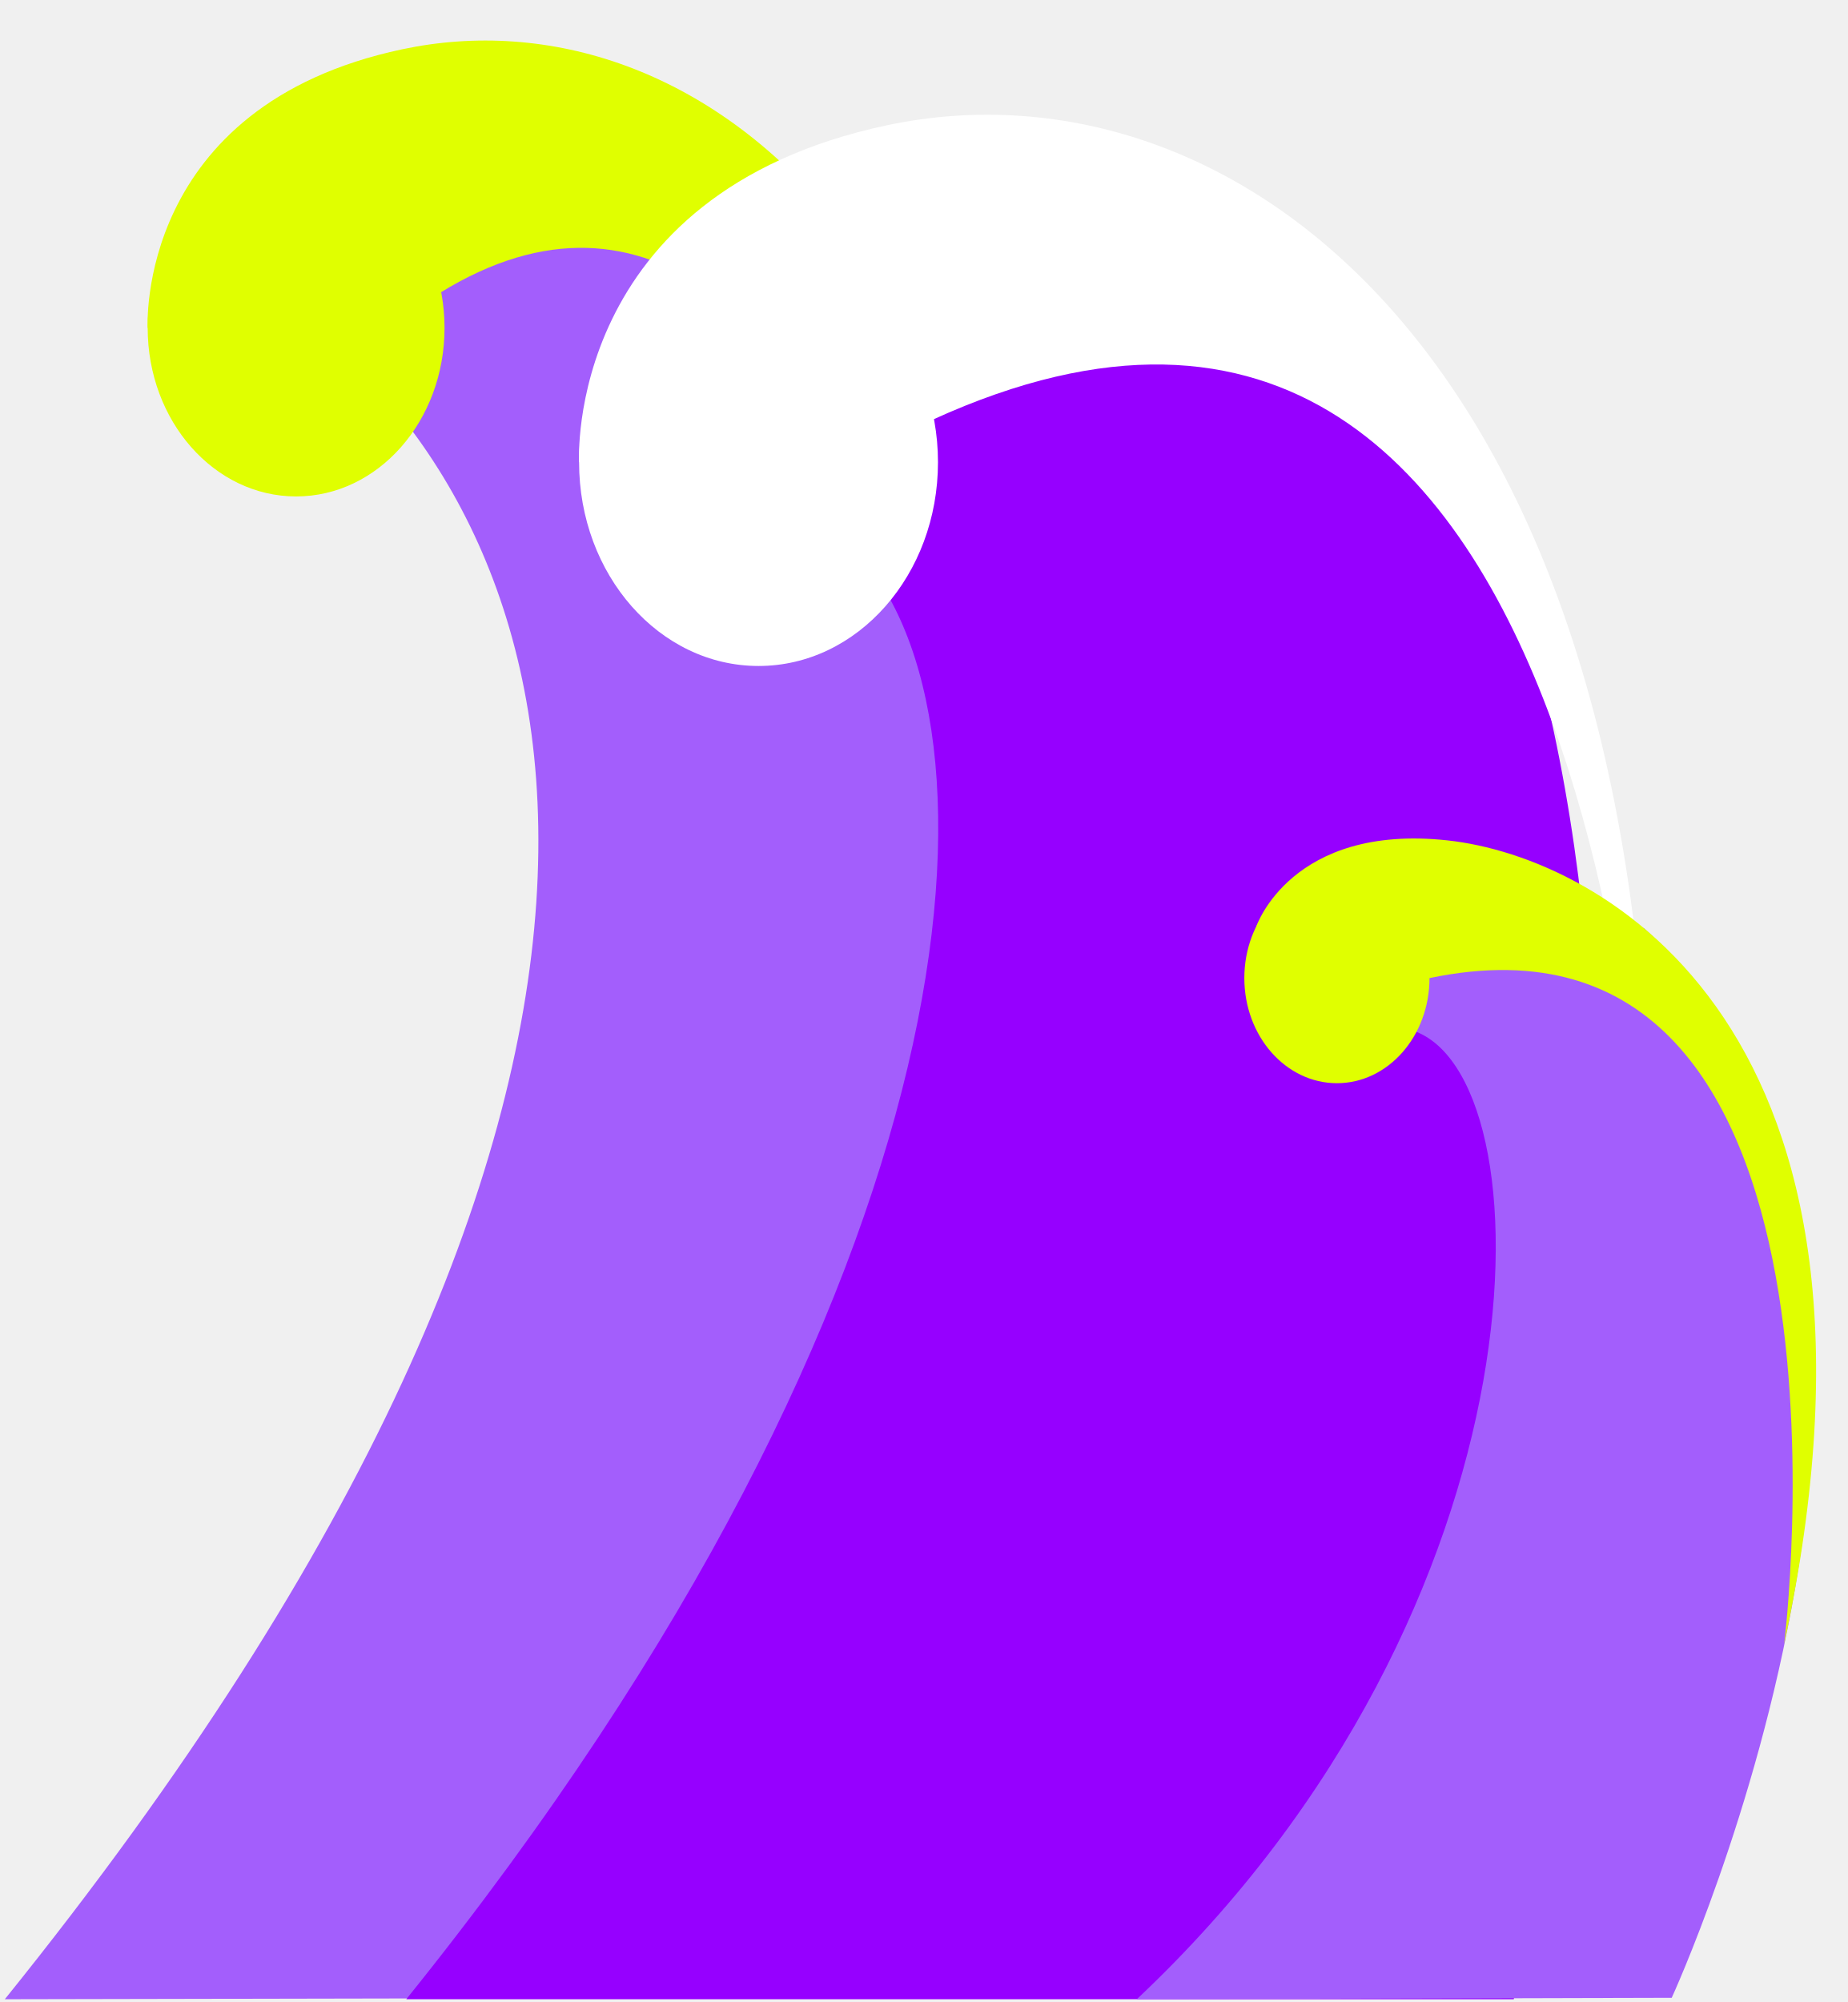
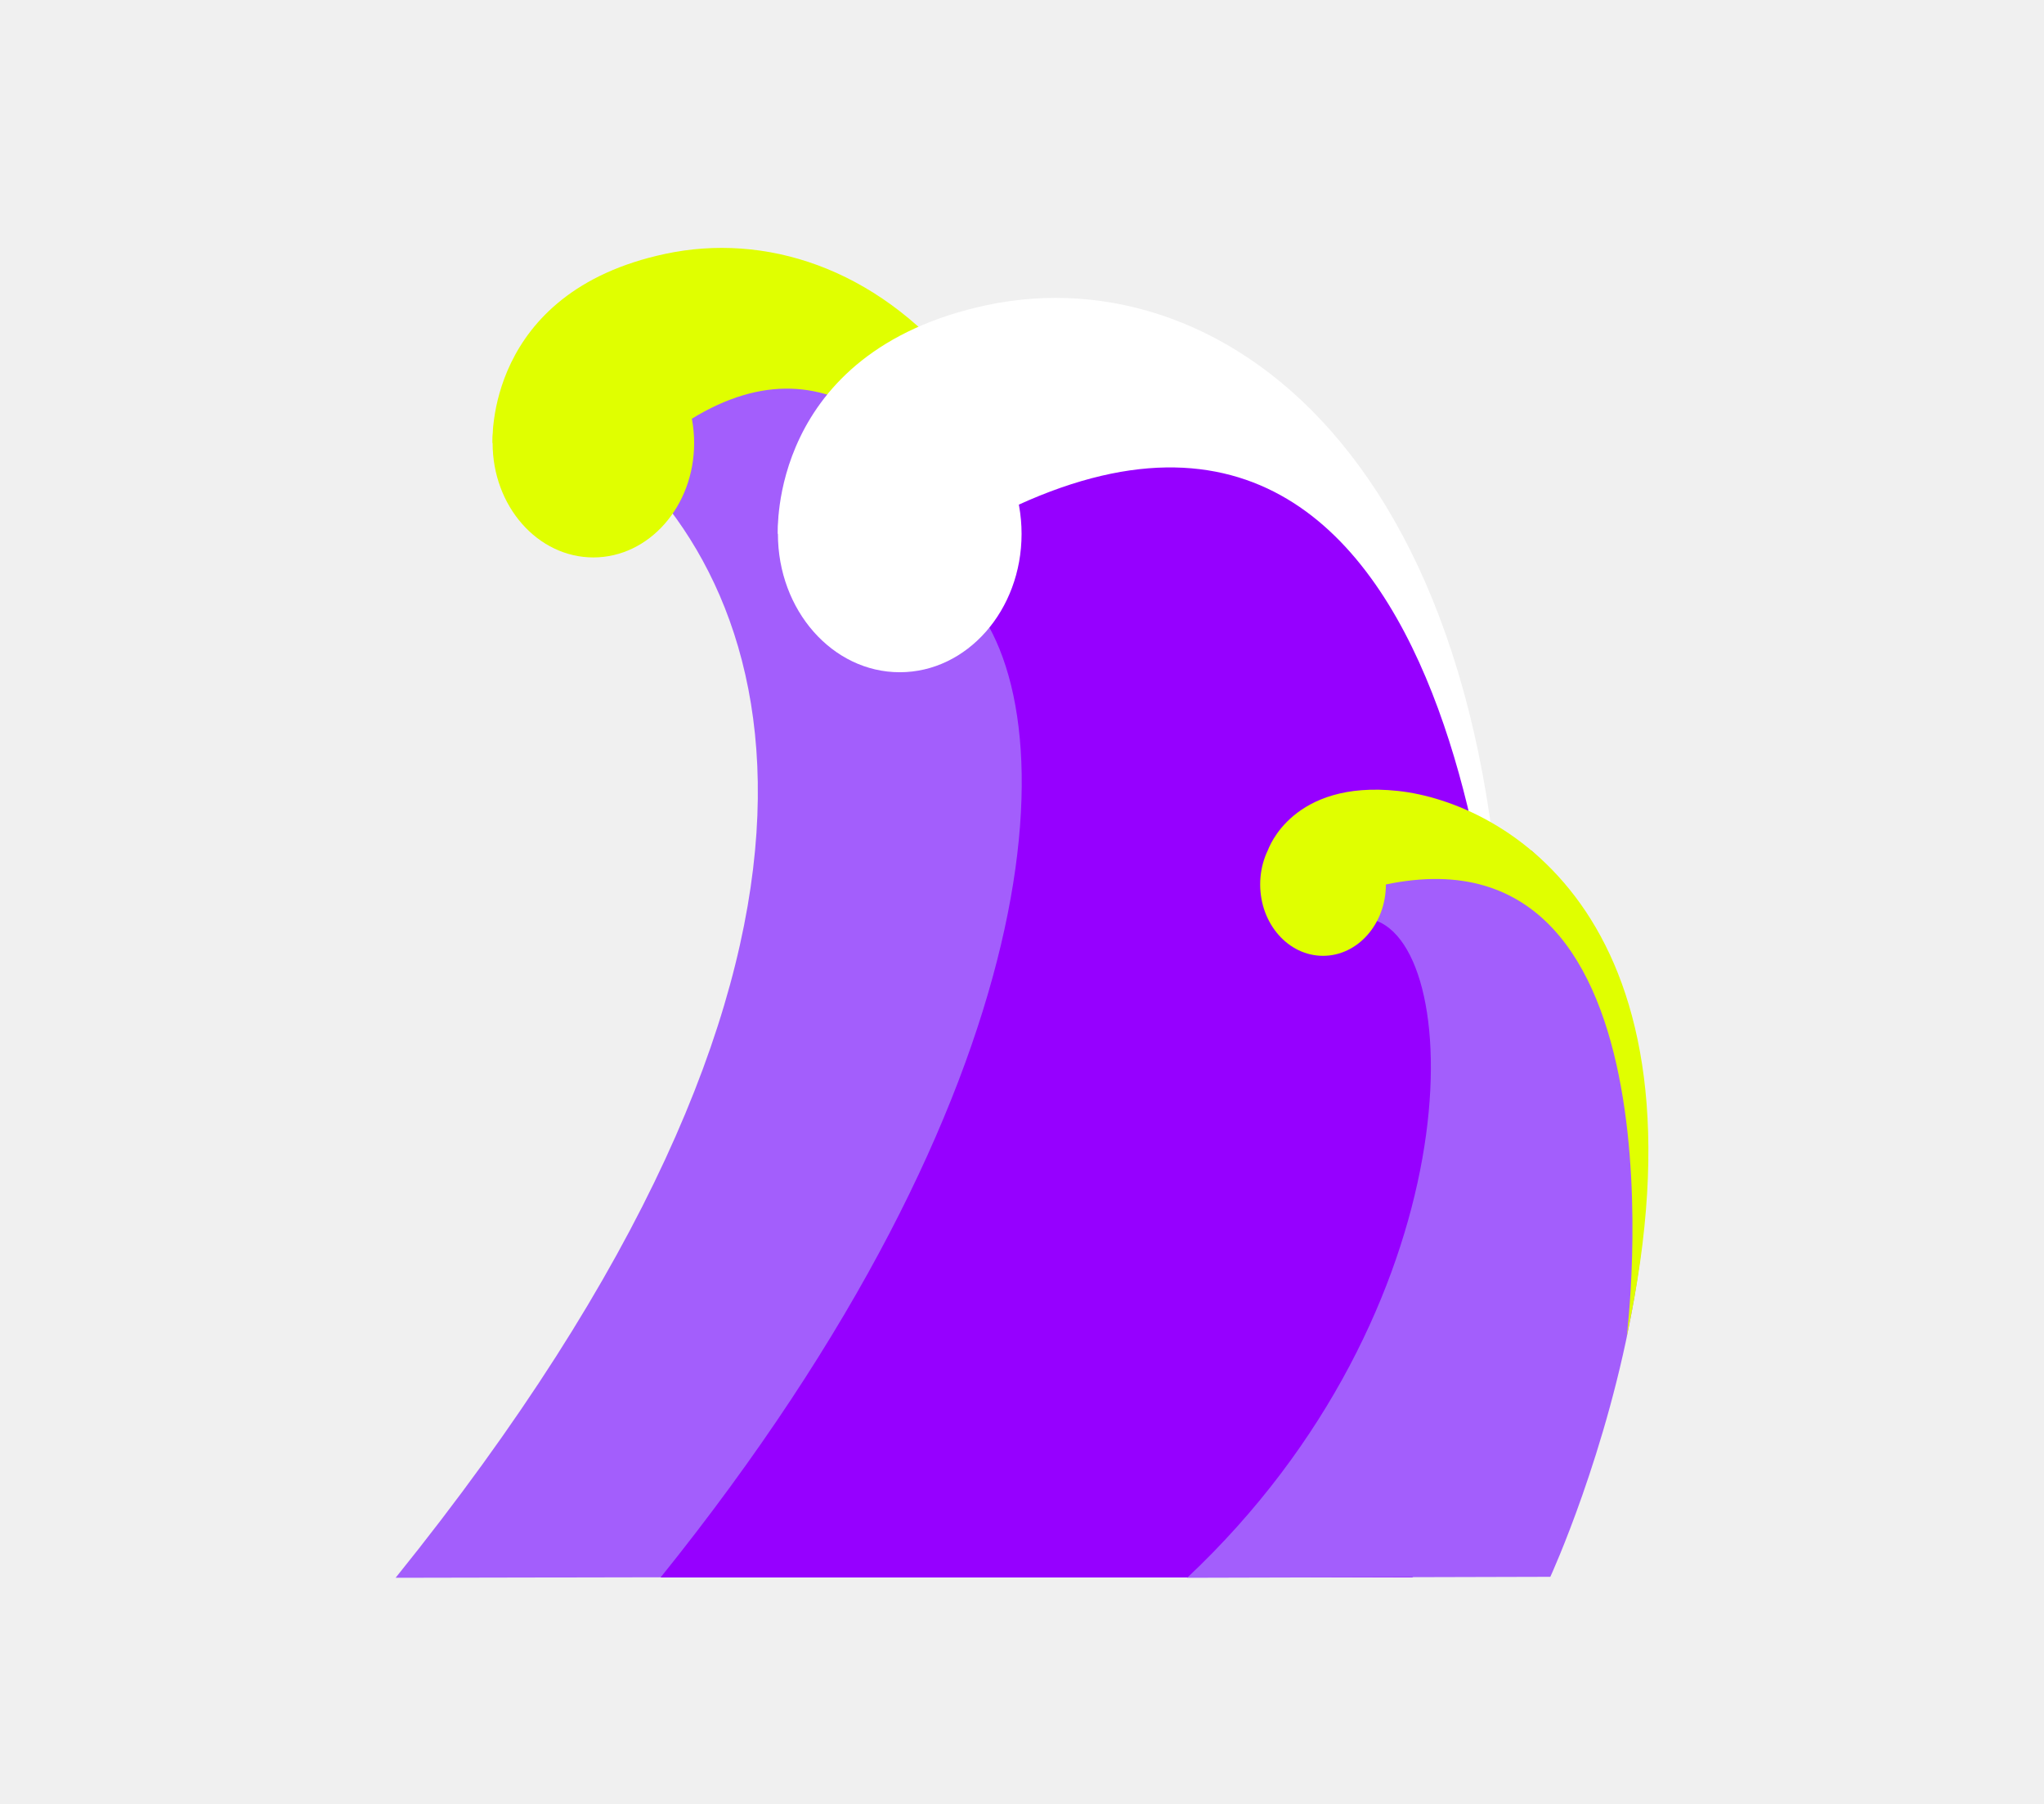
- <svg xmlns="http://www.w3.org/2000/svg" width="601" height="651" viewBox="0 0 601 651" fill="none">
-   <path d="M102.178 106.629C189.028 177.729 241.498 352.569 1.568 650.099L287.568 649.539C287.568 649.539 413.178 232.049 250.658 51.819L102.178 106.619V106.629Z" fill="#A35EFC" />
-   <path d="M96.299 161.429C122.958 161.429 144.569 136.894 144.569 106.629C144.569 76.364 122.958 51.829 96.299 51.829C69.64 51.829 48.029 76.364 48.029 106.629C48.029 136.894 69.64 161.429 96.299 161.429Z" fill="#E0FF00" />
-   <path d="M48.029 106.629C48.029 106.629 43.999 34.449 130.839 16.019C225.529 -4.081 342.379 81.049 335.689 321.869C335.689 321.869 280.599 10.459 143.119 95.209" fill="#E0FF00" />
-   <path d="M492.299 650.099C518.209 504.179 557.339 221.559 433.319 84.039H309.109L278.379 179.359C329.519 233.509 320.699 415.849 132.129 650.099" fill="#9600FF" />
-   <path d="M246.688 216.559C278.919 216.559 305.048 186.893 305.048 150.299C305.048 113.705 278.919 84.039 246.688 84.039C214.457 84.039 188.328 113.705 188.328 150.299C188.328 186.893 214.457 216.559 246.688 216.559Z" fill="white" />
-   <path d="M188.328 150.299C188.328 150.299 183.458 63.029 288.448 40.739C402.928 16.429 544.208 119.359 536.128 410.529C536.128 410.529 530.018 32.969 303.298 136.489" fill="white" />
-   <path d="M458.749 334.889C504.049 347.889 506.099 521.779 369.709 650.099L543.669 649.639C543.669 649.639 653.679 410.529 534.579 301.759L458.299 307.099L460.449 335.929" fill="#A35EFC" />
-   <path d="M434.79 352.229C451.419 352.229 464.9 336.922 464.9 318.039C464.9 299.157 451.419 283.849 434.79 283.849C418.16 283.849 404.68 299.157 404.68 318.039C404.68 336.922 418.16 352.229 434.79 352.229Z" fill="#E0FF00" />
-   <path d="M408.619 301.159C408.619 301.159 419.959 267.809 470.649 273.259C521.339 278.699 623.399 334.699 580.249 534.579C580.249 534.579 611.299 287.459 464.889 318.049" fill="#E0FF00" />
+ <svg xmlns="http://www.w3.org/2000/svg" version="1.1" viewBox="0 0 979.13 863.6">
+   <defs>
+     <style>
+       .cls-1 {
+         fill: none;
+       }
+ 
+       .cls-1, .cls-2, .cls-3, .cls-4, .cls-5 {
+         stroke-width: 0px;
+       }
+ 
+       .cls-2 {
+         fill: #9600ff;
+       }
+ 
+       .cls-3 {
+         fill: #a35efc;
+       }
+ 
+       .cls-4 {
+         fill: #e0ff00;
+       }
+ 
+       .cls-5 {
+         fill: #fff;
+       }
+     </style>
+   </defs>
+   <g id="_圖層_3" data-name="圖層 3">
+     <g>
+       <g>
+         <path class="cls-3" d="M290.12,212.17c86.85,71.1,139.32,245.94-100.61,543.47l286-.56s129.78-407.8-36.91-597.72l-148.48,54.8Z" />
+         <g>
+           <ellipse class="cls-4" cx="284.24" cy="212.17" rx="48.27" ry="54.8" />
+           <path class="cls-4" d="M235.96,212.17s-4.03-72.18,82.81-90.61c94.69-20.1,211.54,65.03,204.85,305.85,0,0-55.09-311.41-192.57-226.66" />
+         </g>
+       </g>
+       <rect class="cls-1" width="979.13" height="863.6" />
+     </g>
+   </g>
+   <g id="_圖層_4" data-name="圖層 4">
+     <g>
+       <g>
+         <path class="cls-2" d="M676.61,755.49c66-144.39,65.04-428.54-58.98-566.06h-124.21l-30.73,95.32c51.14,54.15,42.32,236.49-146.25,470.74" />
+         <g>
+           <ellipse class="cls-5" cx="431" cy="255.69" rx="58.36" ry="66.26" />
+           <path class="cls-5" d="M372.64,255.69s-4.87-87.27,100.12-109.56c114.48-24.31,255.5,77.36,247.41,368.52,0,0-5.85-376.29-232.57-272.77" />
+         </g>
+       </g>
+       <rect class="cls-1" width="979.13" height="863.6" />
+     </g>
+   </g>
+   <g id="_圖層_5" data-name="圖層 5">
+     <g>
+       <g>
+         <path class="cls-3" d="M657.73,440.43c45.3,13,47.35,186.89-89.04,315.21l173.96-.46s110.01-239.11-9.09-347.88c-7.76-7.09,0,0,0,0l-76.28,5.34,2.15,28.83" />
+         <g>
+           <ellipse class="cls-4" cx="633.77" cy="423.58" rx="30.11" ry="34.19" />
+           <path class="cls-4" d="M607.61,406.7s11.34-33.35,62.03-27.9c50.69,5.44,152.75,61.44,109.6,261.32,0,0,31.05-247.12-115.36-216.53" />
+         </g>
+       </g>
+       <rect class="cls-1" width="979.13" height="863.6" />
+     </g>
+   </g>
</svg>
